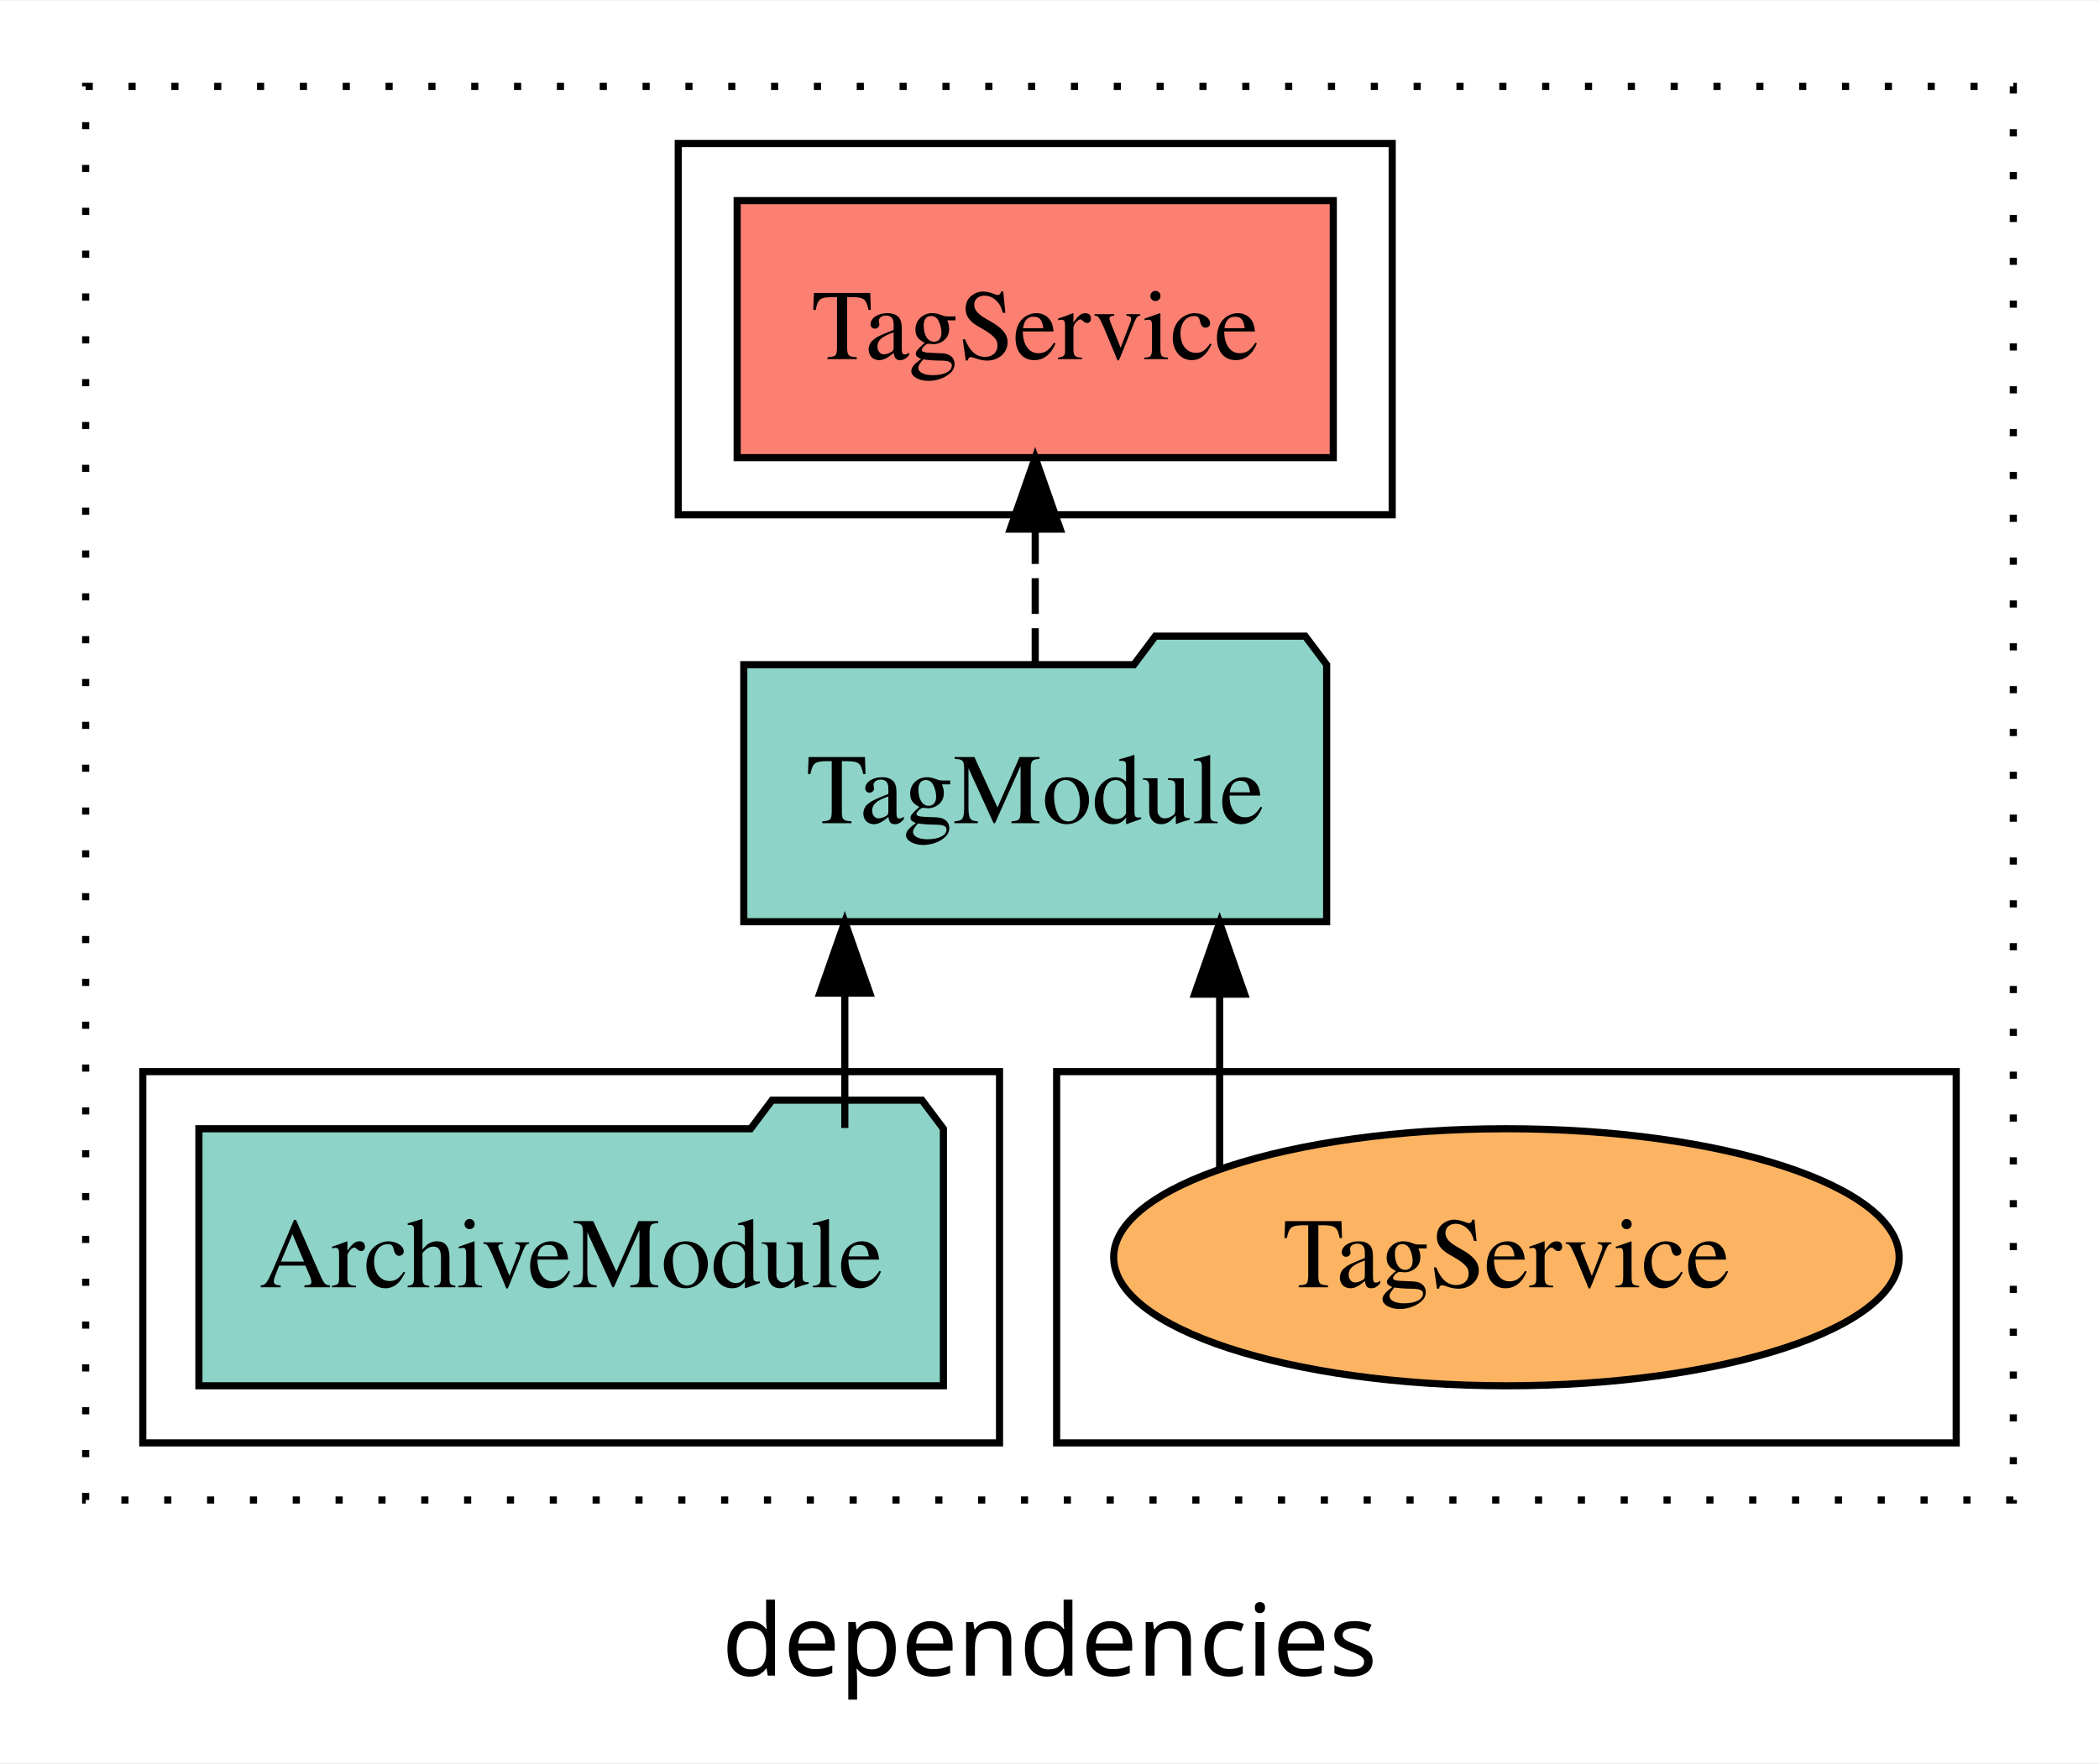
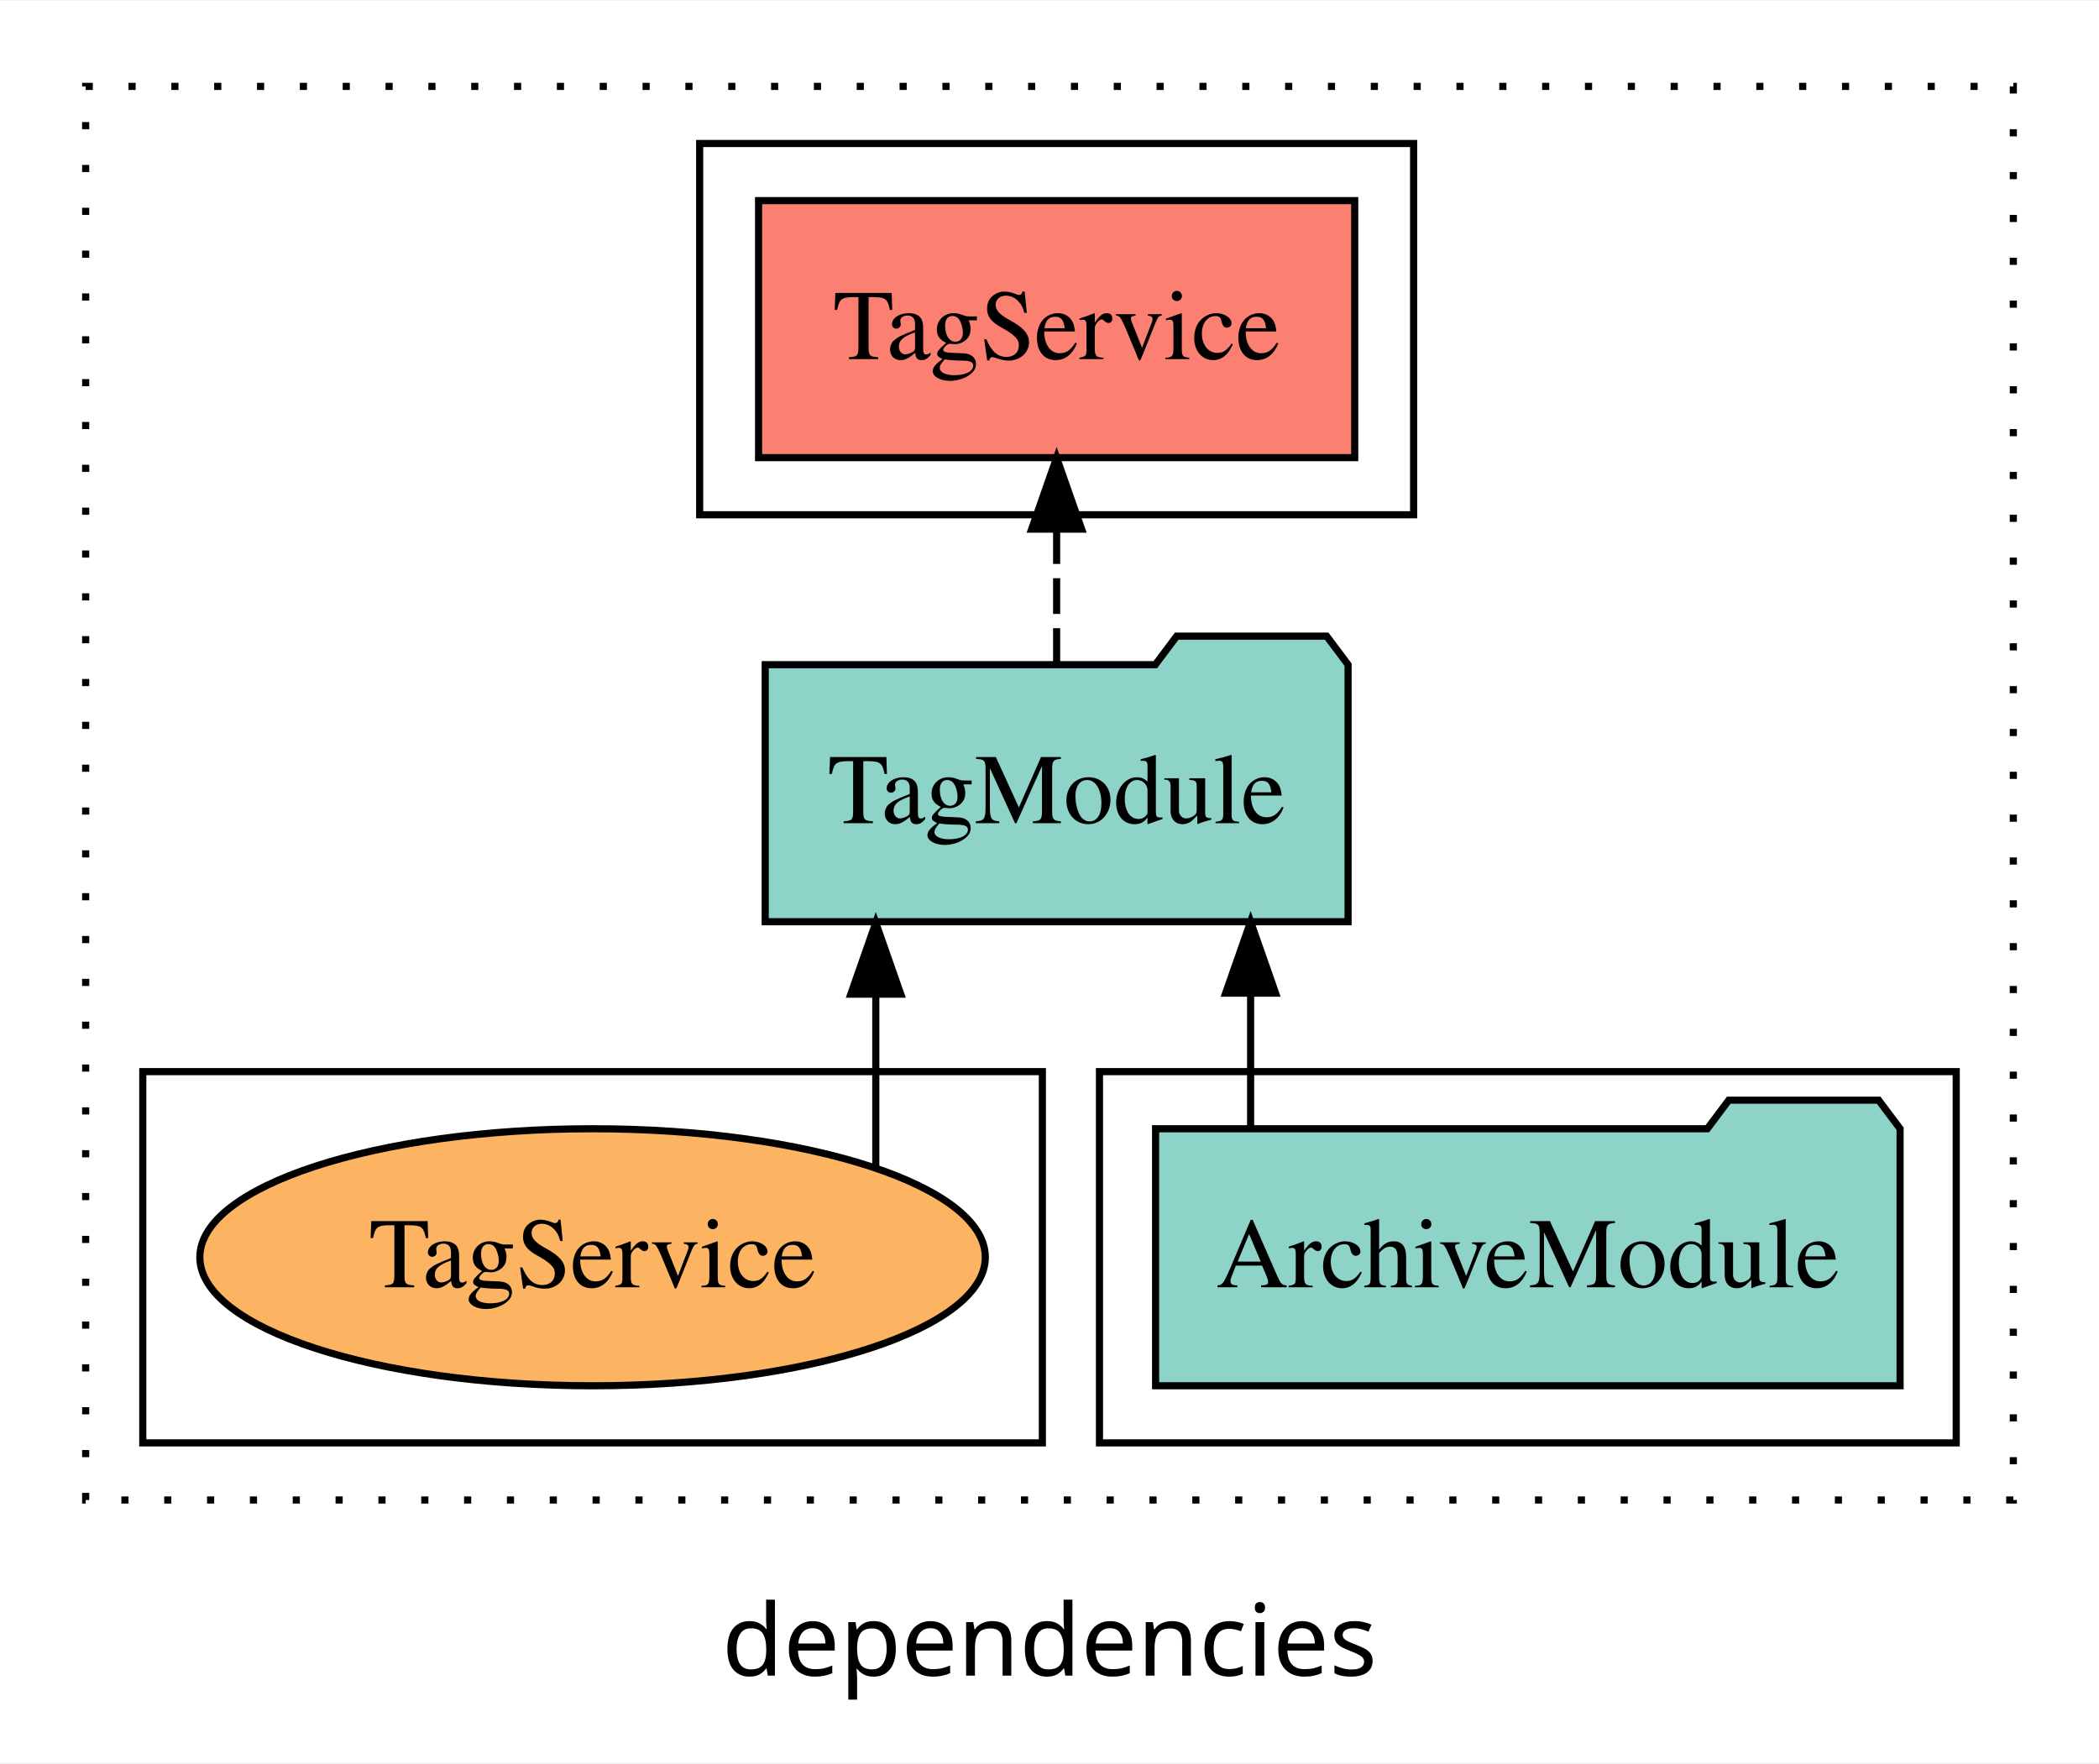
<svg xmlns="http://www.w3.org/2000/svg" width="294pt" height="247pt" viewBox="0.00 0.00 294.00 246.80">
  <g id="graph0" class="graph" transform="scale(1 1) rotate(0) translate(4 242.8)">
    <polygon fill="white" stroke="transparent" points="-4,4 -4,-242.8 290,-242.8 290,4 -4,4" />
    <text text-anchor="middle" x="143" y="-8.2" font-family="sans-serif" font-size="14.00">dependencies</text>
    <g id="clust1" class="cluster">
      <polygon fill="none" stroke="black" stroke-dasharray="1,5" points="8,-32.8 8,-230.8 278,-230.8 278,-32.8 8,-32.8" />
    </g>
+     <g id="clust3" class="cluster">
+       <polygon fill="none" stroke="black" points="150,-40.8 150,-92.8 270,-92.8 270,-40.8 150,-40.8" />
+     </g>
    <g id="clust6" class="cluster">
-       <polygon fill="none" stroke="black" points="144,-40.8 144,-92.8 270,-92.8 270,-40.8 144,-40.8" />
+       <polygon fill="none" stroke="black" points="16,-40.8 16,-92.8 142,-92.8 142,-40.8 16,-40.8" />
    </g>
    <g id="clust4" class="cluster">
-       <polygon fill="none" stroke="black" points="91,-170.8 91,-222.8 191,-222.8 191,-170.8 91,-170.8" />
-     </g>
-     <g id="clust3" class="cluster">
-       <polygon fill="none" stroke="black" points="16,-40.8 16,-92.8 136,-92.8 136,-40.8 16,-40.8" />
+       <polygon fill="none" stroke="black" points="94,-170.8 94,-222.8 194,-222.8 194,-170.8 94,-170.8" />
    </g>
    <g id="node1" class="node">
-       <polygon fill="#8dd3c7" stroke="black" points="128.14,-84.8 125.14,-88.8 104.14,-88.8 101.14,-84.8 23.86,-84.8 23.86,-48.8 128.14,-48.8 128.14,-84.8" />
-       <text text-anchor="middle" x="76" y="-62.6" font-family="Times,serif" font-size="14.00">ArchiveModule</text>
+       <polygon fill="#8dd3c7" stroke="black" points="262.14,-84.8 259.14,-88.8 238.14,-88.8 235.14,-84.8 157.86,-84.8 157.86,-48.8 262.14,-48.8 262.14,-84.8" />
+       <text text-anchor="middle" x="210" y="-62.6" font-family="Times,serif" font-size="14.00">ArchiveModule</text>
    </g>
    <g id="node2" class="node">
-       <polygon fill="#8dd3c7" stroke="black" points="181.82,-149.8 178.82,-153.8 157.82,-153.8 154.82,-149.8 100.18,-149.8 100.18,-113.8 181.82,-113.8 181.82,-149.8" />
-       <text text-anchor="middle" x="141" y="-127.6" font-family="Times,serif" font-size="14.00">TagModule</text>
+       <polygon fill="#8dd3c7" stroke="black" points="184.82,-149.8 181.82,-153.8 160.82,-153.8 157.82,-149.8 103.18,-149.8 103.18,-113.8 184.82,-113.8 184.82,-149.8" />
+       <text text-anchor="middle" x="144" y="-127.6" font-family="Times,serif" font-size="14.00">TagModule</text>
    </g>
    <g id="edge1" class="edge">
-       <path fill="none" stroke="black" d="M114.33,-84.91C114.33,-84.91 114.33,-103.79 114.33,-103.79" />
-       <polygon fill="black" stroke="black" points="110.83,-103.79 114.33,-113.79 117.83,-103.79 110.83,-103.79" />
+       <path fill="none" stroke="black" d="M171.17,-84.91C171.17,-84.91 171.17,-103.79 171.17,-103.79" />
+       <polygon fill="black" stroke="black" points="167.67,-103.79 171.17,-113.79 174.67,-103.79 167.67,-103.79" />
    </g>
    <g id="node3" class="node">
-       <polygon fill="#fb8072" stroke="black" points="182.75,-214.8 99.25,-214.8 99.25,-178.8 182.75,-178.8 182.75,-214.8" />
-       <text text-anchor="middle" x="141" y="-192.6" font-family="Times,serif" font-size="14.00">TagService </text>
+       <polygon fill="#fb8072" stroke="black" points="185.75,-214.8 102.25,-214.8 102.25,-178.8 185.75,-178.8 185.75,-214.8" />
+       <text text-anchor="middle" x="144" y="-192.6" font-family="Times,serif" font-size="14.00">TagService </text>
    </g>
    <g id="edge2" class="edge">
-       <path fill="none" stroke="black" stroke-dasharray="5,2" d="M141,-149.91C141,-149.91 141,-168.79 141,-168.79" />
-       <polygon fill="black" stroke="black" points="137.5,-168.79 141,-178.79 144.5,-168.79 137.5,-168.79" />
+       <path fill="none" stroke="black" stroke-dasharray="5,2" d="M144,-149.91C144,-149.91 144,-168.79 144,-168.79" />
+       <polygon fill="black" stroke="black" points="140.5,-168.79 144,-178.79 147.5,-168.79 140.5,-168.79" />
    </g>
    <g id="node4" class="node">
-       <ellipse fill="#fdb462" stroke="black" cx="207" cy="-66.8" rx="55.01" ry="18" />
-       <text text-anchor="middle" x="207" y="-62.6" font-family="Times,serif" font-size="14.00">TagService</text>
+       <ellipse fill="#fdb462" stroke="black" cx="79" cy="-66.8" rx="55.01" ry="18" />
+       <text text-anchor="middle" x="79" y="-62.6" font-family="Times,serif" font-size="14.00">TagService</text>
    </g>
    <g id="edge3" class="edge">
-       <path fill="none" stroke="black" d="M166.83,-79.33C166.83,-79.33 166.83,-103.65 166.83,-103.65" />
-       <polygon fill="black" stroke="black" points="163.33,-103.65 166.83,-113.65 170.33,-103.65 163.33,-103.65" />
+       <path fill="none" stroke="black" d="M118.67,-79.33C118.67,-79.33 118.67,-103.65 118.67,-103.65" />
+       <polygon fill="black" stroke="black" points="115.17,-103.65 118.67,-113.65 122.17,-103.65 115.17,-103.65" />
    </g>
  </g>
</svg>
